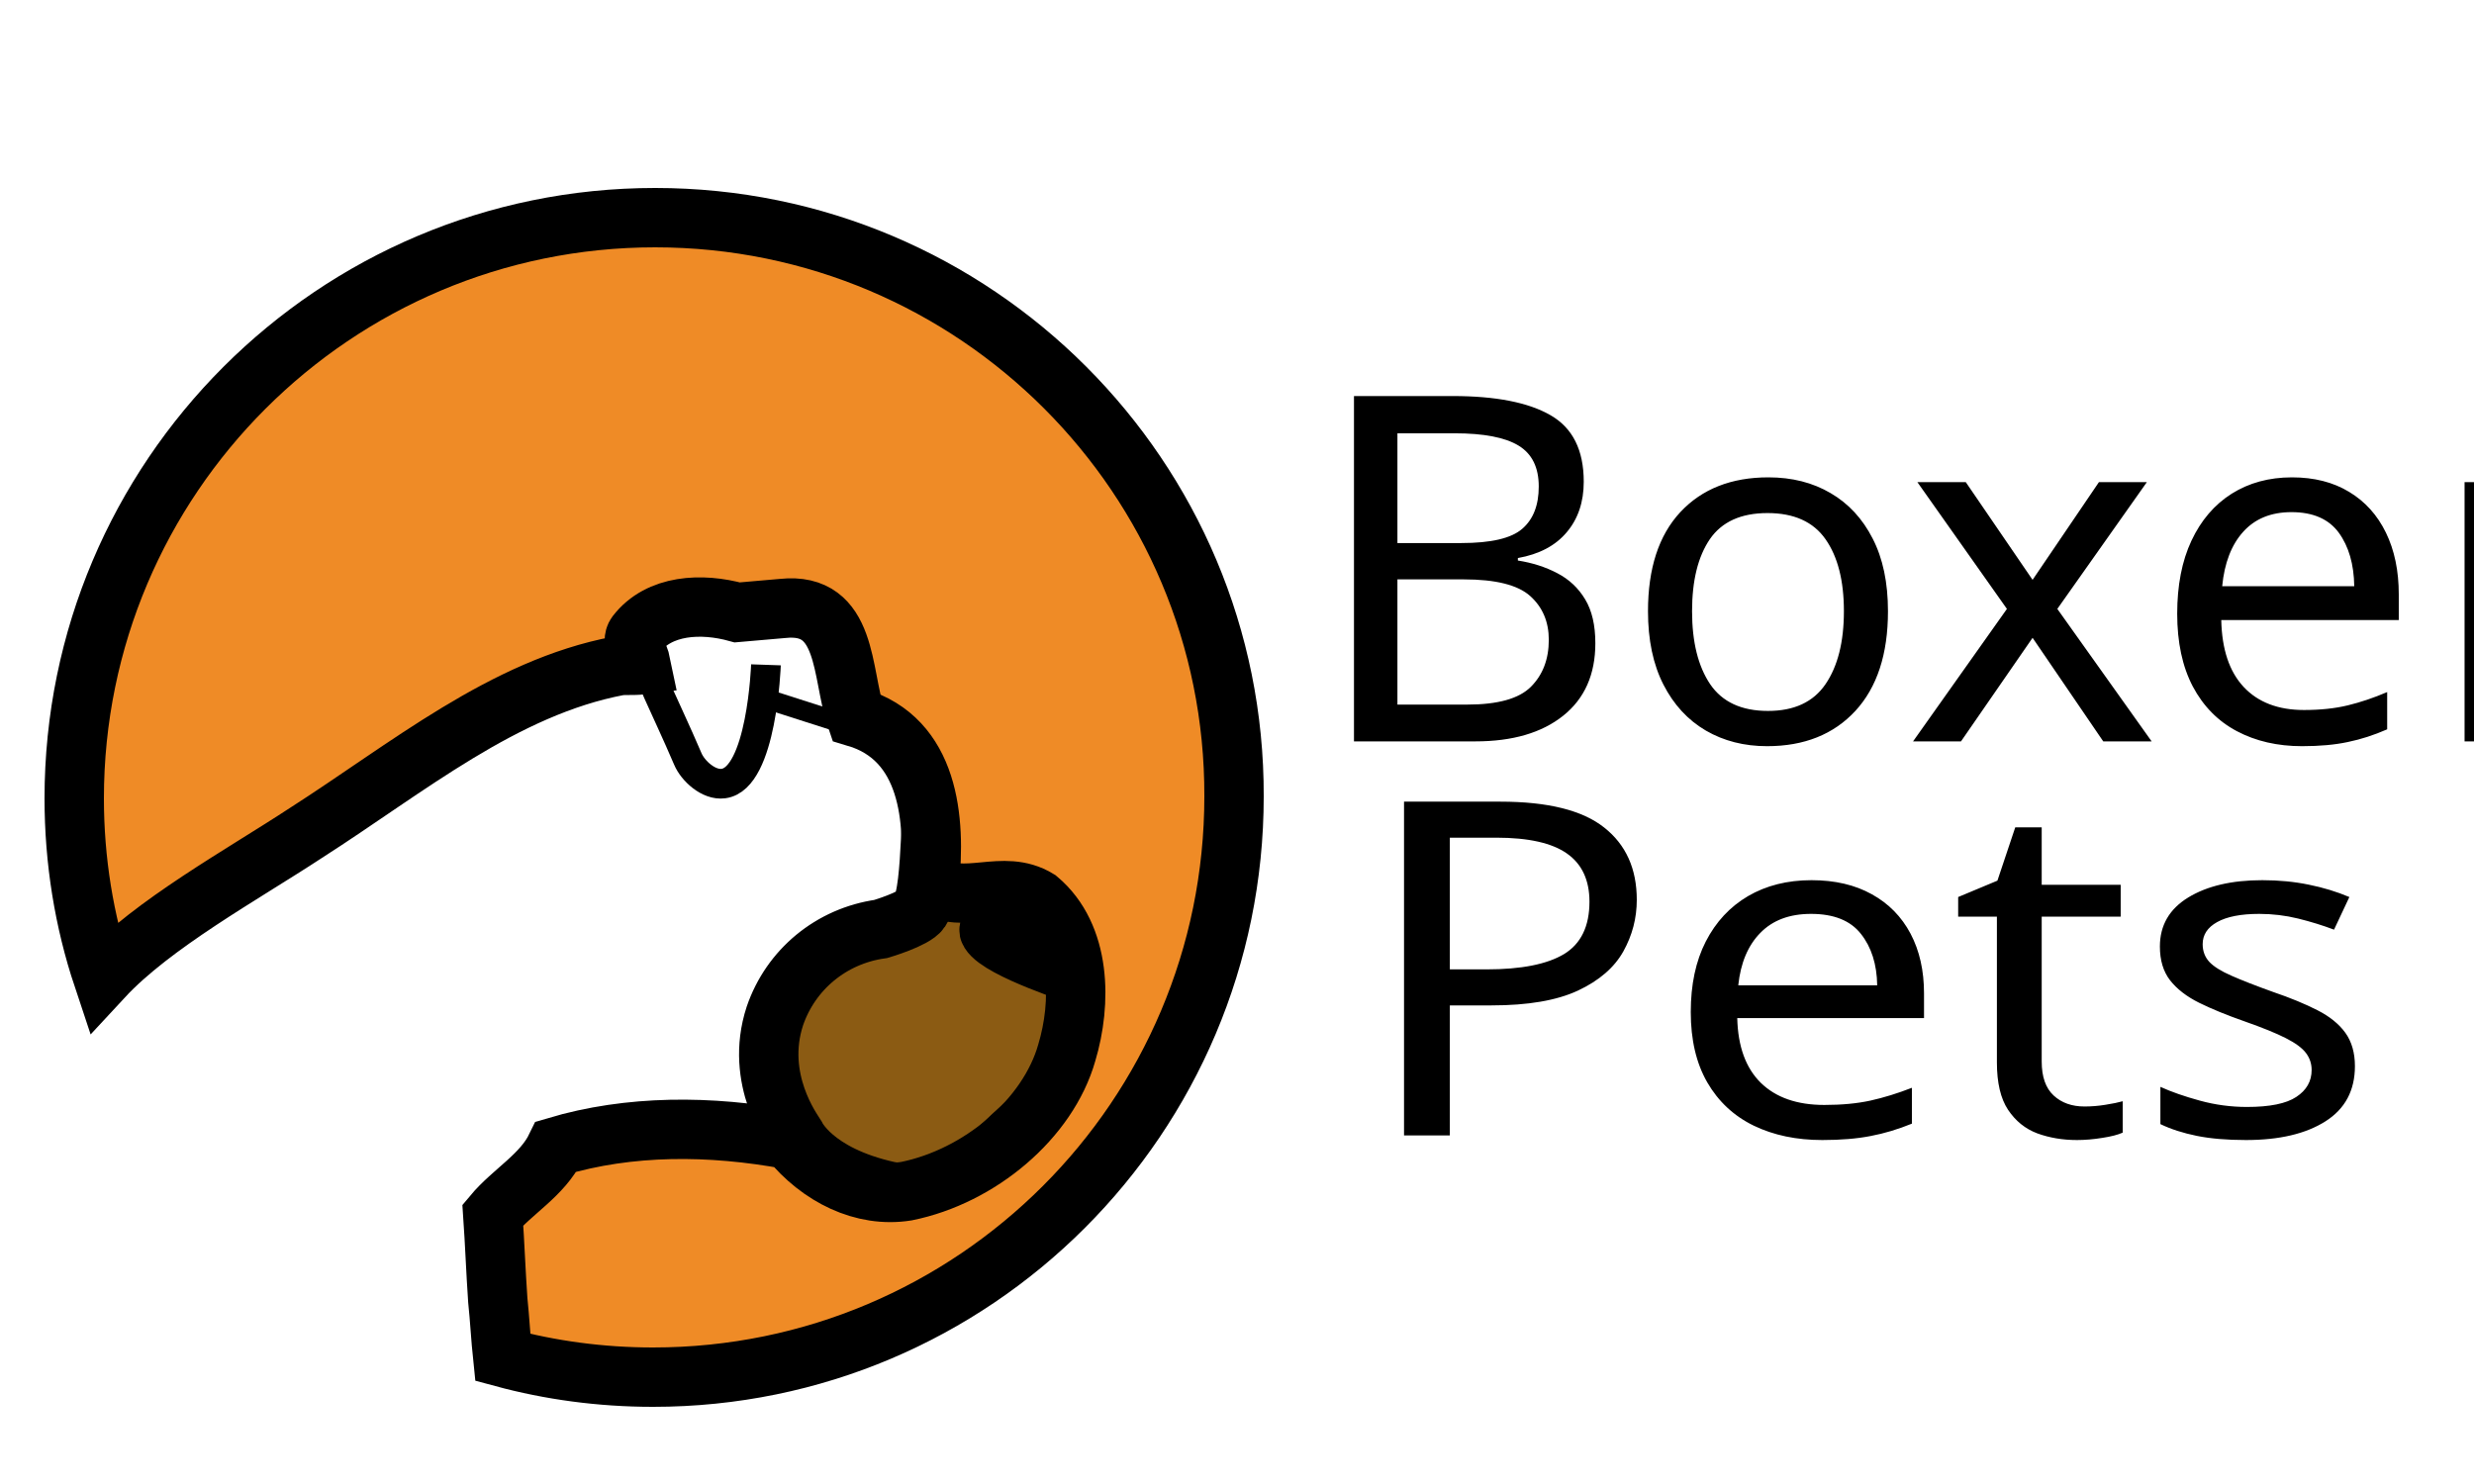
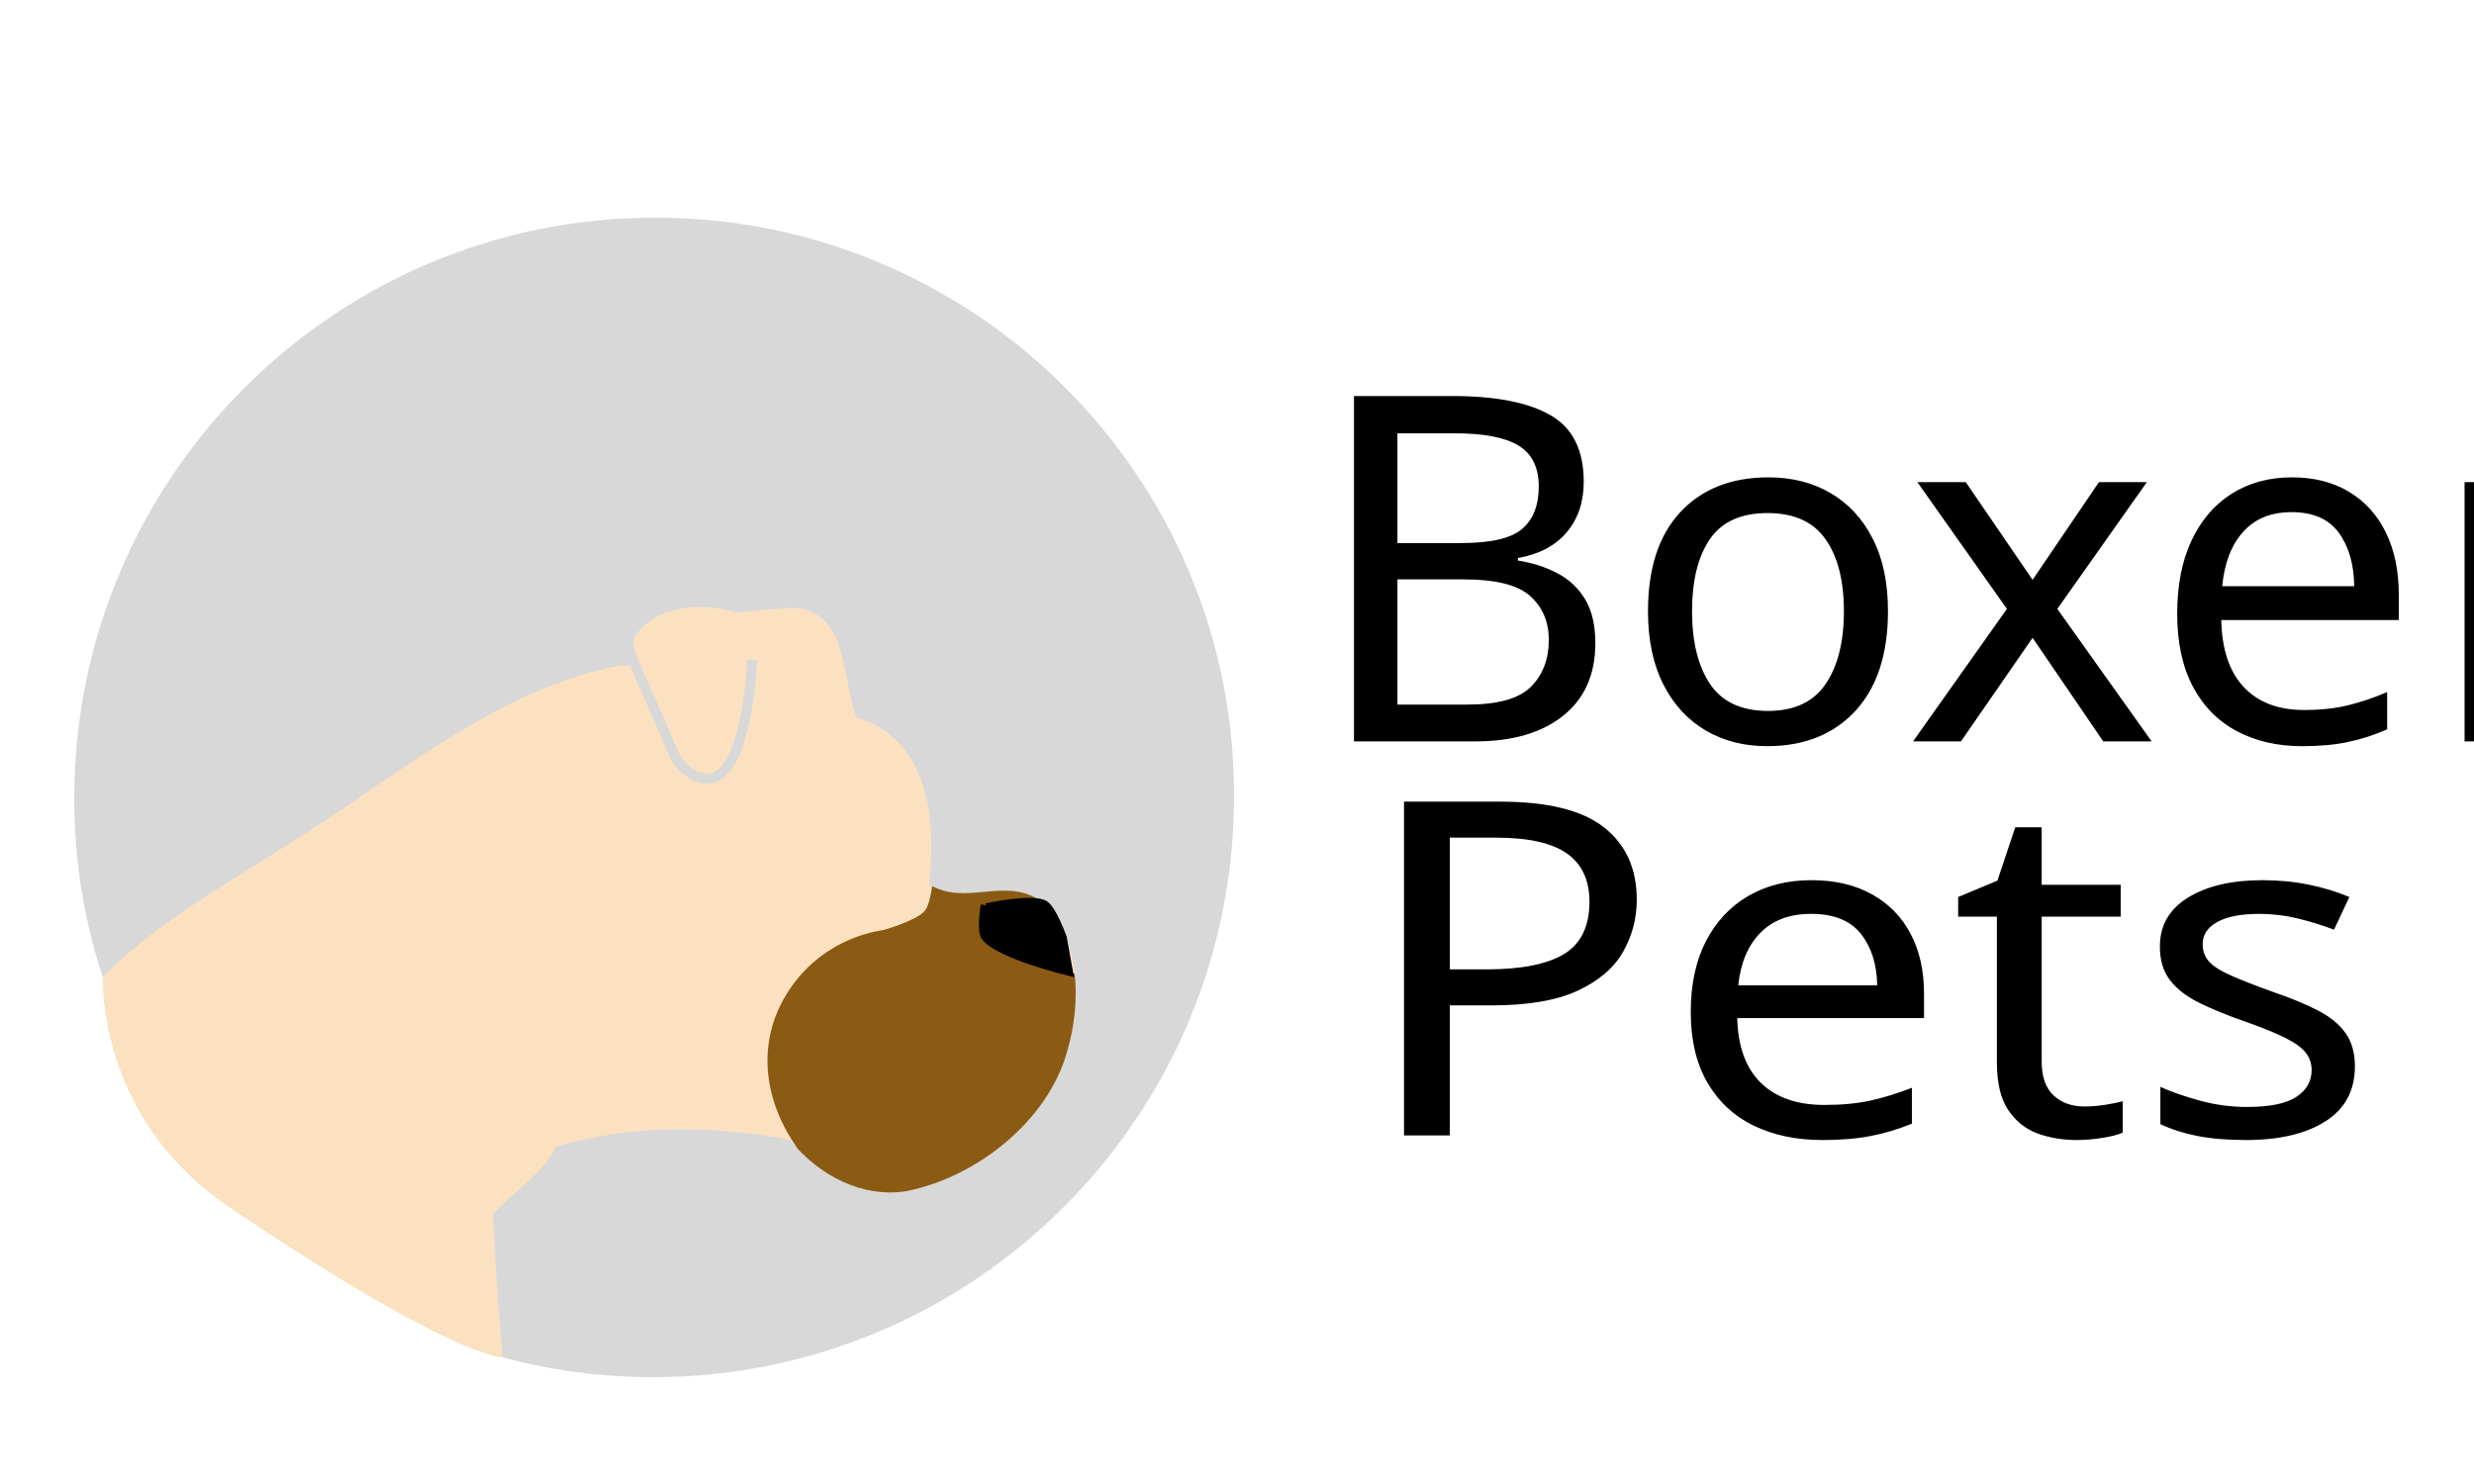
- <svg xmlns="http://www.w3.org/2000/svg" version="1.1" id="Camada_1" x="0px" y="0px" viewBox="0 0 250 150" style="enable-background:new 0 0 250 150;" xml:space="preserve">
+ <svg xmlns="http://www.w3.org/2000/svg" version="1.1" x="0px" y="0px" viewBox="0 0 250 150" style="enable-background:new 0 0 250 150;" xml:space="preserve">
  <style type="text/css">
	.st0{fill:#0D5F1E;stroke:#000000;stroke-miterlimit:10;}
- 	.st1{fill:#8B5B13;stroke:#000000;stroke-width:6;stroke-miterlimit:10;}
- 	.st2{fill:#EF8B26;stroke:#000000;stroke-width:6;stroke-miterlimit:10;}
- 	.st3{fill:#F18424;stroke:#000000;stroke-width:6;stroke-miterlimit:10;}
- 	.st4{fill:none;stroke:#000000;stroke-width:3;stroke-miterlimit:10;}
- 	.st5{fill:#F18424;stroke:#000000;stroke-width:2;stroke-miterlimit:10;}
- 	.st6{stroke:#000000;stroke-miterlimit:10;}
- 	.st7{font-family:'InkFree';}
- 	.st8{font-size:48.883px;}
- 	.st9{font-size:47.253px;}
+ 	.st1{opacity:0.32;fill:#F1A139;}
+ 	.st2{fill:#8B5B13;}
+ 	.st3{fill:#D8D8D8;}
+ 	.st4{fill:#F18424;stroke:#000000;stroke-width:6;stroke-miterlimit:10;}
+ 	.st5{fill:none;stroke:#000000;stroke-width:3;stroke-miterlimit:10;}
+ 	.st6{fill:none;stroke:#D8D8D8;stroke-miterlimit:10;}
+ 	.st7{fill:none;}
+ 	.st8{stroke:#000000;stroke-miterlimit:10;}
+ 	.st9{font-family:'InkFree';}
+ 	.st10{font-size:48.883px;}
+ 	.st11{font-size:47.253px;}
</style>
-   <path class="st0" d="M67.5,93.4" />
-   <path class="st1" d="M80.4,114.8c-0.3-0.5-4.2-5.7-2.1-12.1c1.6-4.7,5.7-8.1,10.7-8.8c0,0,3.4-1,4-1.9c1.4-2.1,0.8-13.1,1.7-10.7  c1,2.6,0.7,0,0.7,0v8.6l9.7,0.6c0,0,2.8,2,1.9,1.6c-1.3-0.6-5.6,0-5.6,0s-1.8,1.5-1.4,2.1c1.1,1.8,9.2,4.4,9.2,4.4s0.5,6.8-0.3,8.7  c-1,2.3-4.7,5.8-6.6,7.5c-2,1.8-6.1,6.8-12.5,5.6C82.1,118.7,80.4,114.8,80.4,114.8z" />
-   <path class="st2" d="M66.2,22C33.8,22,7.5,48.3,7.5,80.7c0,6.3,1,12.4,2.9,18.1c5-5.4,14.1-10.4,20.5-14.6  c10.3-6.6,20-14.7,31.6-16.9c0.7-0.1,1.5,0,2.3-0.1c-0.2-1-1.1-2.3-0.5-3.1c2.3-3,6.6-3.2,10.2-2.2l0,0l4.6-0.4  c6.6-0.7,5.9,6.6,7.4,11c7.4,2.2,8.1,10.3,7.4,16.9c3.7,2.2,7.4-0.7,11,1.5c4.4,3.7,4.4,10.5,2.9,15.5c-1.9,6.7-8.8,12.5-16.2,14  c-4.4,0.7-8.8-1.5-11.8-5.2c-8.1-1.5-16.2-1.5-23.6,0.7c-1.4,2.9-4.4,4.5-6.4,6.9c0.2,2.9,0.3,5.7,0.5,8.6c0.2,1.9,0.3,3.9,0.5,5.8  c4.8,1.3,9.9,2,15.2,2c32.4,0,58.7-26.3,58.7-58.7C124.8,48.3,98.6,22,66.2,22z" />
-   <path class="st3" d="M63.9,79.5" />
-   <path class="st4" d="M64,78.5" />
-   <g id="XMLID_00000056396779621390054180000009601099968995512219_">
-     <g>
- 	</g>
-     <g>
-       <path class="st4" d="M77.4,67.2c0,0-0.4,11.5-4.3,12c-1.5,0.2-3.1-1.3-3.6-2.5c-2.4-5.6-4.2-8.8-4.2-10.3" />
+   <g id="Camada_1">
+     <path class="st0" d="M67.5,93.4" />
+     <path class="st1" d="M50.8,137.2c0,0-4.9,0.2-27.8-15.3c-13.3-9.1-12.6-23.1-12.6-23.1l44.8-48l44.4,10.3l13.2,41.8L50.8,137.2z" />
+     <path class="st2" d="M80.4,115.8c-0.3-0.5-4.4-5.9-2.2-12.6c1.7-4.9,5.9-8.4,11.1-9.2c0,0,3.5-1,4.2-2c1.5-2.2,0.8-13.6,1.8-11.1   c1,2.7,0.7,0,0.7,0v9l9.4-1.9c0,0,3.6,4.6,2.6,4.2c-1.4-0.6-5.8,0-5.8,0s-1.9,1.6-1.5,2.2c1.1,1.9,9.6,4.6,9.6,4.6s0.5,7.1-0.3,9.1   c-1,2.4-4.9,6-6.9,7.8c-2.1,1.9-6.4,7.1-13,5.8C82.2,119.9,80.4,115.8,80.4,115.8z" />
+     <path class="st3" d="M66.2,22C33.8,22,7.5,48.3,7.5,80.7c0,6.3,1,12.4,2.9,18.1c5-5.4,14.1-10.4,20.5-14.6   c10.3-6.6,20-14.7,31.6-16.9c0.7-0.1,1.2,0,2-0.1c-0.2-1-0.8-2.3-0.2-3.1c2.3-3,6.6-3.2,10.2-2.2l0,0l4.6-0.4   c6.6-0.7,5.9,6.6,7.4,11c7.4,2.2,8.1,10.3,7.4,16.9c3.7,2.2,7.4-0.7,11,1.5c4.4,3.7,4.4,10.5,2.9,15.5c-1.9,6.7-8.8,12.5-16.2,14   c-4.4,0.7-8.8-1.5-11.8-5.2c-8.1-1.5-16.2-1.5-23.6,0.7c-1.4,2.9-4.4,4.5-6.4,6.9c0.2,2.9,0.3,5.7,0.5,8.6c0.2,1.9,0.3,3.9,0.5,5.8   c4.8,1.3,9.9,2,15.2,2c32.4,0,58.7-26.3,58.7-58.7C124.8,48.3,98.6,22,66.2,22z" />
+     <path class="st4" d="M63.9,79.5" />
+     <path class="st5" d="M64,78.5" />
+     <g id="XMLID_00000056396779621390054180000009601099968995512219_">
+       <g>
+         <path class="st6" d="M76,66.7c0,0-0.4,11.5-4.3,12c-1.5,0.2-3.1-1.3-3.6-2.5c-2.4-5.6-5.2-11.7-5.7-13.1" />
+       </g>
    </g>
+     <line class="st7" x1="77.6" y1="70.7" x2="87.6" y2="73.9" />
+     <path class="st8" d="M99.7,91.8c0,0,4.6-1,5.8-0.3c0.8,0.5,1.8,3.3,1.8,3.3l0.6,3.3c0,0-7-1.7-8.3-3.5c-0.4-0.7,0-3.1,0-3.1" />
+     <text transform="matrix(1 0 0 1 132.0702 74.9374)" class="st9 st10">Boxer</text>
+     <text transform="matrix(1.0892 0 0 1 136.8916 114.7637)" class="st9 st11">Pets</text>
  </g>
-   <line class="st5" x1="77.6" y1="70.7" x2="87.6" y2="73.9" />
-   <path class="st6" d="M101,91.8l5.6-0.3l1,1.9l0.8,4.7c0,0-6.3-1.7-7.4-3.5c-0.4-0.7,0-3.1,0-3.1" />
-   <text transform="matrix(1 0 0 1 132.0702 74.9374)" class="st7 st8">Boxer</text>
-   <text transform="matrix(1.0892 0 0 1 136.8924 114.7641)" class="st7 st9">Pets</text>
+   <g id="Camada_2">
+ </g>
</svg>
